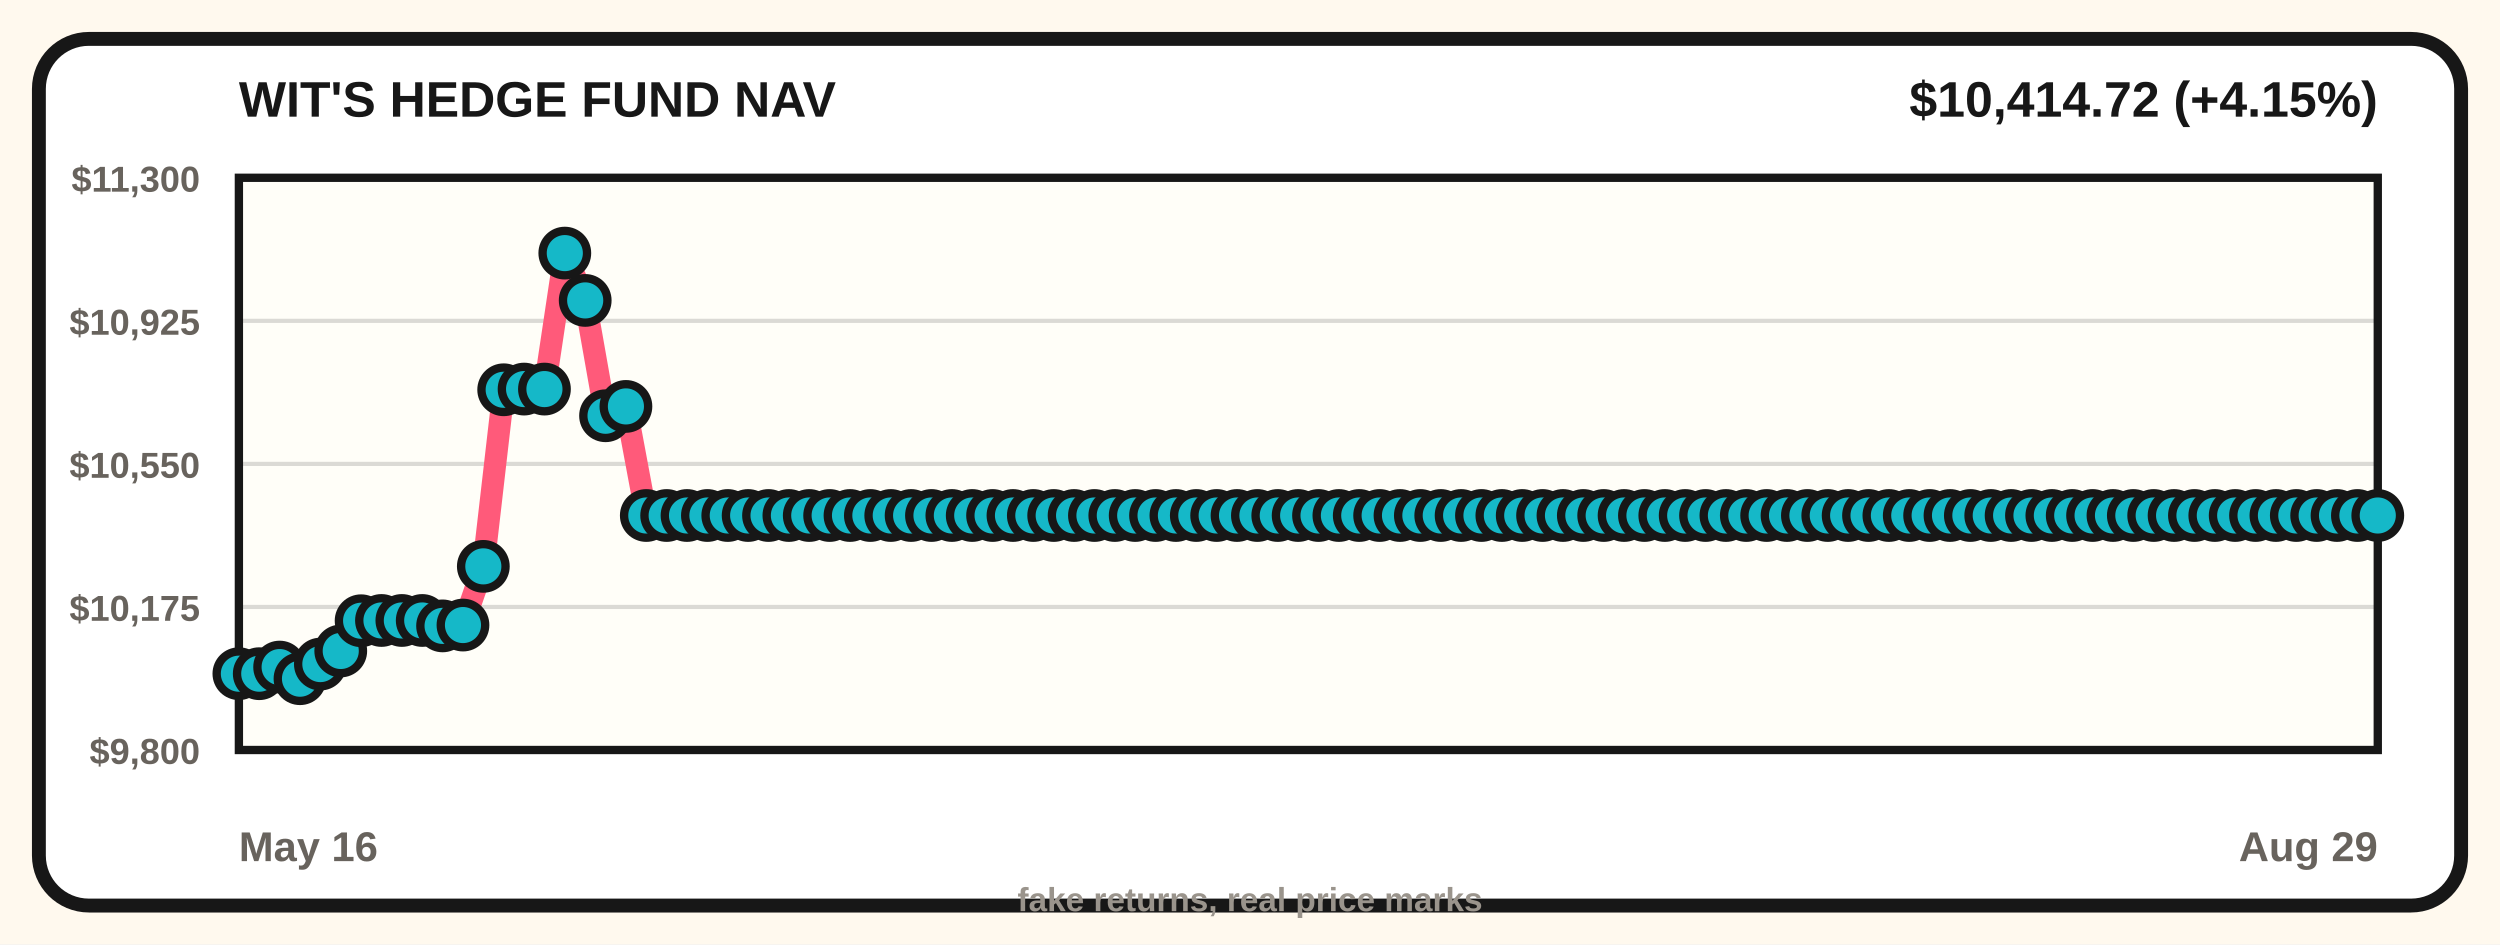
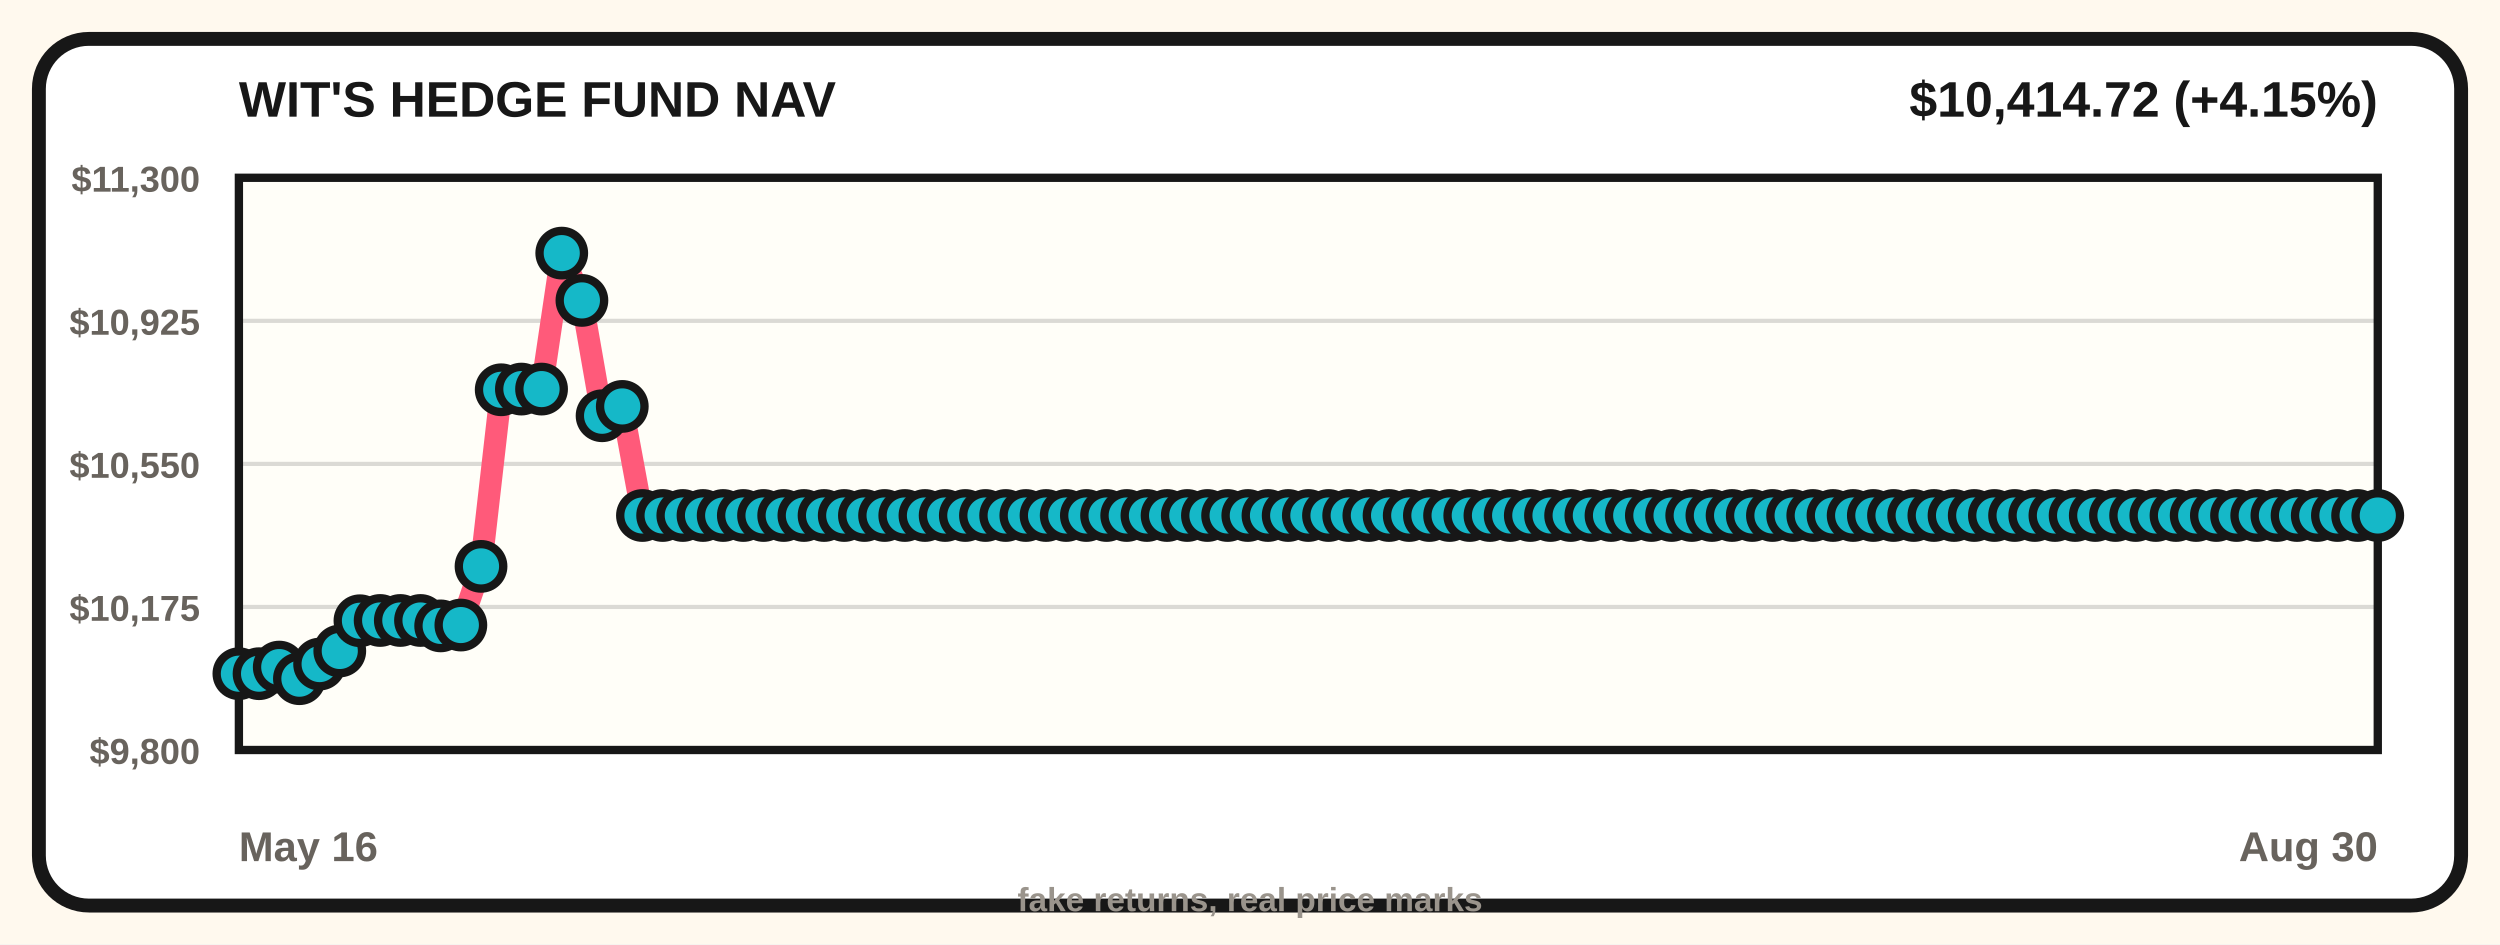
<svg xmlns="http://www.w3.org/2000/svg" width="900" height="340" viewBox="0 0 900 340" role="img" aria-label="Wit's Hedge Fund fake NAV chart">
  <rect width="900" height="340" fill="#fff9ee" />
  <rect x="14" y="14" width="872" height="312" rx="18" fill="#ffffff" stroke="#171717" stroke-width="5" />
  <rect x="86" y="64" width="770" height="206" fill="#fffef8" stroke="#171717" stroke-width="3" />
  <line x1="86" y1="270" x2="856" y2="270" stroke="#171717" stroke-width="1.5" opacity="0.16" />
  <text x="72" y="275" text-anchor="end" font-family="Arial, sans-serif" font-size="13" font-weight="800" fill="#68635d">$9,800</text>
  <line x1="86" y1="218.5" x2="856" y2="218.5" stroke="#171717" stroke-width="1.5" opacity="0.16" />
  <text x="72" y="223.5" text-anchor="end" font-family="Arial, sans-serif" font-size="13" font-weight="800" fill="#68635d">$10,175</text>
  <line x1="86" y1="167" x2="856" y2="167" stroke="#171717" stroke-width="1.5" opacity="0.16" />
  <text x="72" y="172" text-anchor="end" font-family="Arial, sans-serif" font-size="13" font-weight="800" fill="#68635d">$10,550</text>
  <line x1="86" y1="115.5" x2="856" y2="115.5" stroke="#171717" stroke-width="1.5" opacity="0.16" />
  <text x="72" y="120.5" text-anchor="end" font-family="Arial, sans-serif" font-size="13" font-weight="800" fill="#68635d">$10,925</text>
  <line x1="86" y1="64" x2="856" y2="64" stroke="#171717" stroke-width="1.5" opacity="0.16" />
  <text x="72" y="69" text-anchor="end" font-family="Arial, sans-serif" font-size="13" font-weight="800" fill="#68635d">$11,300</text>
-   <polyline points="86,242.53 93.33,242.53 100.67,240.15 108,244.33 115.33,239.07 122.67,234.35 130,223.47 137.33,223.37 144.67,223.37 152,223.37 159.33,225.32 166.67,225.02 174,203.89 181.33,140.32 188.67,140.07 196,140.07 203.33,91.12 210.67,108.15 218,149.67 225.33,146.31 232.67,185.58 240,185.58 247.33,185.58 254.67,185.58 262,185.58 269.33,185.58 276.67,185.58 284,185.58 291.33,185.58 298.67,185.58 306,185.58 313.33,185.58 320.67,185.58 328,185.58 335.33,185.58 342.67,185.58 350,185.58 357.33,185.58 364.67,185.58 372,185.58 379.33,185.58 386.67,185.58 394,185.58 401.33,185.58 408.67,185.58 416,185.58 423.33,185.58 430.67,185.58 438,185.58 445.33,185.58 452.67,185.58 460,185.58 467.33,185.58 474.67,185.58 482,185.58 489.33,185.58 496.67,185.58 504,185.58 511.33,185.58 518.67,185.58 526,185.58 533.33,185.58 540.67,185.58 548,185.58 555.33,185.58 562.67,185.58 570,185.58 577.33,185.58 584.67,185.58 592,185.58 599.33,185.58 606.67,185.58 614,185.58 621.33,185.58 628.67,185.58 636,185.58 643.33,185.58 650.67,185.58 658,185.58 665.33,185.58 672.67,185.58 680,185.58 687.33,185.58 694.67,185.58 702,185.58 709.33,185.58 716.67,185.58 724,185.58 731.33,185.58 738.67,185.58 746,185.58 753.33,185.58 760.67,185.58 768,185.58 775.33,185.58 782.67,185.58 790,185.58 797.33,185.58 804.67,185.58 812,185.58 819.33,185.58 826.67,185.58 834,185.58 841.33,185.58 848.67,185.58 856,185.58" fill="none" stroke="#ff5a7a" stroke-width="8" stroke-linecap="round" stroke-linejoin="round" />
+   <polyline points="86,242.53 93.26,242.53 100.53,240.15 107.79,244.33 115.06,239.07 122.32,234.35 129.58,223.47 136.85,223.37 144.11,223.37 151.38,223.37 158.64,225.32 165.91,225.02 173.17,203.89 180.43,140.32 187.7,140.07 194.96,140.07 202.23,91.12 209.49,108.15 216.75,149.67 224.02,146.31 231.28,185.58 238.55,185.58 245.81,185.58 253.08,185.58 260.34,185.58 267.6,185.58 274.87,185.58 282.13,185.58 289.4,185.58 296.66,185.58 303.92,185.58 311.19,185.58 318.45,185.58 325.72,185.58 332.98,185.58 340.25,185.58 347.51,185.58 354.77,185.58 362.04,185.58 369.3,185.58 376.57,185.58 383.83,185.58 391.09,185.58 398.36,185.58 405.62,185.58 412.89,185.58 420.15,185.58 427.42,185.58 434.68,185.58 441.94,185.58 449.21,185.58 456.47,185.58 463.74,185.58 471,185.58 478.26,185.58 485.53,185.58 492.79,185.58 500.06,185.58 507.32,185.58 514.58,185.58 521.85,185.58 529.11,185.58 536.38,185.58 543.64,185.58 550.91,185.58 558.17,185.58 565.43,185.58 572.7,185.58 579.96,185.58 587.23,185.58 594.49,185.58 601.75,185.58 609.02,185.58 616.28,185.58 623.55,185.58 630.81,185.58 638.08,185.58 645.34,185.58 652.6,185.58 659.87,185.58 667.13,185.58 674.4,185.58 681.66,185.58 688.92,185.58 696.19,185.58 703.45,185.58 710.72,185.58 717.98,185.58 725.25,185.58 732.51,185.58 739.77,185.58 747.04,185.58 754.3,185.58 761.57,185.58 768.83,185.58 776.09,185.58 783.36,185.58 790.62,185.58 797.89,185.58 805.15,185.58 812.42,185.58 819.68,185.58 826.94,185.58 834.21,185.58 841.47,185.58 848.74,185.58 856,185.58" fill="none" stroke="#ff5a7a" stroke-width="8" stroke-linecap="round" stroke-linejoin="round" />
  <circle cx="86" cy="242.53" r="8" fill="#15b8c8" stroke="#171717" stroke-width="3" />
-   <circle cx="93.33" cy="242.53" r="8" fill="#15b8c8" stroke="#171717" stroke-width="3" />
-   <circle cx="100.67" cy="240.15" r="8" fill="#15b8c8" stroke="#171717" stroke-width="3" />
-   <circle cx="108" cy="244.33" r="8" fill="#15b8c8" stroke="#171717" stroke-width="3" />
-   <circle cx="115.33" cy="239.07" r="8" fill="#15b8c8" stroke="#171717" stroke-width="3" />
-   <circle cx="122.67" cy="234.35" r="8" fill="#15b8c8" stroke="#171717" stroke-width="3" />
-   <circle cx="130" cy="223.47" r="8" fill="#15b8c8" stroke="#171717" stroke-width="3" />
-   <circle cx="137.33" cy="223.37" r="8" fill="#15b8c8" stroke="#171717" stroke-width="3" />
-   <circle cx="144.67" cy="223.37" r="8" fill="#15b8c8" stroke="#171717" stroke-width="3" />
-   <circle cx="152" cy="223.37" r="8" fill="#15b8c8" stroke="#171717" stroke-width="3" />
-   <circle cx="159.33" cy="225.32" r="8" fill="#15b8c8" stroke="#171717" stroke-width="3" />
-   <circle cx="166.67" cy="225.02" r="8" fill="#15b8c8" stroke="#171717" stroke-width="3" />
-   <circle cx="174" cy="203.89" r="8" fill="#15b8c8" stroke="#171717" stroke-width="3" />
-   <circle cx="181.33" cy="140.32" r="8" fill="#15b8c8" stroke="#171717" stroke-width="3" />
-   <circle cx="188.67" cy="140.07" r="8" fill="#15b8c8" stroke="#171717" stroke-width="3" />
-   <circle cx="196" cy="140.07" r="8" fill="#15b8c8" stroke="#171717" stroke-width="3" />
-   <circle cx="203.33" cy="91.12" r="8" fill="#15b8c8" stroke="#171717" stroke-width="3" />
-   <circle cx="210.67" cy="108.15" r="8" fill="#15b8c8" stroke="#171717" stroke-width="3" />
-   <circle cx="218" cy="149.67" r="8" fill="#15b8c8" stroke="#171717" stroke-width="3" />
-   <circle cx="225.33" cy="146.31" r="8" fill="#15b8c8" stroke="#171717" stroke-width="3" />
-   <circle cx="232.67" cy="185.58" r="8" fill="#15b8c8" stroke="#171717" stroke-width="3" />
-   <circle cx="240" cy="185.58" r="8" fill="#15b8c8" stroke="#171717" stroke-width="3" />
-   <circle cx="247.33" cy="185.58" r="8" fill="#15b8c8" stroke="#171717" stroke-width="3" />
-   <circle cx="254.67" cy="185.58" r="8" fill="#15b8c8" stroke="#171717" stroke-width="3" />
-   <circle cx="262" cy="185.58" r="8" fill="#15b8c8" stroke="#171717" stroke-width="3" />
-   <circle cx="269.33" cy="185.58" r="8" fill="#15b8c8" stroke="#171717" stroke-width="3" />
-   <circle cx="276.67" cy="185.58" r="8" fill="#15b8c8" stroke="#171717" stroke-width="3" />
-   <circle cx="284" cy="185.58" r="8" fill="#15b8c8" stroke="#171717" stroke-width="3" />
-   <circle cx="291.33" cy="185.58" r="8" fill="#15b8c8" stroke="#171717" stroke-width="3" />
-   <circle cx="298.67" cy="185.58" r="8" fill="#15b8c8" stroke="#171717" stroke-width="3" />
-   <circle cx="306" cy="185.58" r="8" fill="#15b8c8" stroke="#171717" stroke-width="3" />
-   <circle cx="313.33" cy="185.58" r="8" fill="#15b8c8" stroke="#171717" stroke-width="3" />
-   <circle cx="320.67" cy="185.58" r="8" fill="#15b8c8" stroke="#171717" stroke-width="3" />
-   <circle cx="328" cy="185.58" r="8" fill="#15b8c8" stroke="#171717" stroke-width="3" />
-   <circle cx="335.33" cy="185.58" r="8" fill="#15b8c8" stroke="#171717" stroke-width="3" />
-   <circle cx="342.67" cy="185.58" r="8" fill="#15b8c8" stroke="#171717" stroke-width="3" />
-   <circle cx="350" cy="185.58" r="8" fill="#15b8c8" stroke="#171717" stroke-width="3" />
-   <circle cx="357.33" cy="185.58" r="8" fill="#15b8c8" stroke="#171717" stroke-width="3" />
-   <circle cx="364.67" cy="185.58" r="8" fill="#15b8c8" stroke="#171717" stroke-width="3" />
-   <circle cx="372" cy="185.58" r="8" fill="#15b8c8" stroke="#171717" stroke-width="3" />
-   <circle cx="379.33" cy="185.58" r="8" fill="#15b8c8" stroke="#171717" stroke-width="3" />
-   <circle cx="386.67" cy="185.58" r="8" fill="#15b8c8" stroke="#171717" stroke-width="3" />
-   <circle cx="394" cy="185.58" r="8" fill="#15b8c8" stroke="#171717" stroke-width="3" />
-   <circle cx="401.33" cy="185.58" r="8" fill="#15b8c8" stroke="#171717" stroke-width="3" />
-   <circle cx="408.67" cy="185.58" r="8" fill="#15b8c8" stroke="#171717" stroke-width="3" />
-   <circle cx="416" cy="185.58" r="8" fill="#15b8c8" stroke="#171717" stroke-width="3" />
-   <circle cx="423.33" cy="185.58" r="8" fill="#15b8c8" stroke="#171717" stroke-width="3" />
-   <circle cx="430.67" cy="185.58" r="8" fill="#15b8c8" stroke="#171717" stroke-width="3" />
-   <circle cx="438" cy="185.58" r="8" fill="#15b8c8" stroke="#171717" stroke-width="3" />
-   <circle cx="445.33" cy="185.58" r="8" fill="#15b8c8" stroke="#171717" stroke-width="3" />
-   <circle cx="452.67" cy="185.58" r="8" fill="#15b8c8" stroke="#171717" stroke-width="3" />
-   <circle cx="460" cy="185.58" r="8" fill="#15b8c8" stroke="#171717" stroke-width="3" />
-   <circle cx="467.33" cy="185.58" r="8" fill="#15b8c8" stroke="#171717" stroke-width="3" />
-   <circle cx="474.67" cy="185.58" r="8" fill="#15b8c8" stroke="#171717" stroke-width="3" />
-   <circle cx="482" cy="185.58" r="8" fill="#15b8c8" stroke="#171717" stroke-width="3" />
-   <circle cx="489.33" cy="185.58" r="8" fill="#15b8c8" stroke="#171717" stroke-width="3" />
-   <circle cx="496.67" cy="185.58" r="8" fill="#15b8c8" stroke="#171717" stroke-width="3" />
-   <circle cx="504" cy="185.58" r="8" fill="#15b8c8" stroke="#171717" stroke-width="3" />
-   <circle cx="511.33" cy="185.58" r="8" fill="#15b8c8" stroke="#171717" stroke-width="3" />
-   <circle cx="518.67" cy="185.58" r="8" fill="#15b8c8" stroke="#171717" stroke-width="3" />
-   <circle cx="526" cy="185.58" r="8" fill="#15b8c8" stroke="#171717" stroke-width="3" />
-   <circle cx="533.33" cy="185.58" r="8" fill="#15b8c8" stroke="#171717" stroke-width="3" />
-   <circle cx="540.67" cy="185.58" r="8" fill="#15b8c8" stroke="#171717" stroke-width="3" />
-   <circle cx="548" cy="185.58" r="8" fill="#15b8c8" stroke="#171717" stroke-width="3" />
-   <circle cx="555.33" cy="185.58" r="8" fill="#15b8c8" stroke="#171717" stroke-width="3" />
-   <circle cx="562.67" cy="185.58" r="8" fill="#15b8c8" stroke="#171717" stroke-width="3" />
-   <circle cx="570" cy="185.58" r="8" fill="#15b8c8" stroke="#171717" stroke-width="3" />
-   <circle cx="577.33" cy="185.58" r="8" fill="#15b8c8" stroke="#171717" stroke-width="3" />
-   <circle cx="584.67" cy="185.58" r="8" fill="#15b8c8" stroke="#171717" stroke-width="3" />
-   <circle cx="592" cy="185.58" r="8" fill="#15b8c8" stroke="#171717" stroke-width="3" />
-   <circle cx="599.33" cy="185.58" r="8" fill="#15b8c8" stroke="#171717" stroke-width="3" />
-   <circle cx="606.67" cy="185.58" r="8" fill="#15b8c8" stroke="#171717" stroke-width="3" />
-   <circle cx="614" cy="185.58" r="8" fill="#15b8c8" stroke="#171717" stroke-width="3" />
-   <circle cx="621.33" cy="185.58" r="8" fill="#15b8c8" stroke="#171717" stroke-width="3" />
-   <circle cx="628.67" cy="185.58" r="8" fill="#15b8c8" stroke="#171717" stroke-width="3" />
-   <circle cx="636" cy="185.58" r="8" fill="#15b8c8" stroke="#171717" stroke-width="3" />
-   <circle cx="643.33" cy="185.58" r="8" fill="#15b8c8" stroke="#171717" stroke-width="3" />
-   <circle cx="650.67" cy="185.58" r="8" fill="#15b8c8" stroke="#171717" stroke-width="3" />
-   <circle cx="658" cy="185.58" r="8" fill="#15b8c8" stroke="#171717" stroke-width="3" />
-   <circle cx="665.33" cy="185.58" r="8" fill="#15b8c8" stroke="#171717" stroke-width="3" />
-   <circle cx="672.67" cy="185.58" r="8" fill="#15b8c8" stroke="#171717" stroke-width="3" />
-   <circle cx="680" cy="185.58" r="8" fill="#15b8c8" stroke="#171717" stroke-width="3" />
-   <circle cx="687.33" cy="185.58" r="8" fill="#15b8c8" stroke="#171717" stroke-width="3" />
-   <circle cx="694.67" cy="185.58" r="8" fill="#15b8c8" stroke="#171717" stroke-width="3" />
-   <circle cx="702" cy="185.58" r="8" fill="#15b8c8" stroke="#171717" stroke-width="3" />
-   <circle cx="709.33" cy="185.58" r="8" fill="#15b8c8" stroke="#171717" stroke-width="3" />
-   <circle cx="716.67" cy="185.58" r="8" fill="#15b8c8" stroke="#171717" stroke-width="3" />
-   <circle cx="724" cy="185.58" r="8" fill="#15b8c8" stroke="#171717" stroke-width="3" />
-   <circle cx="731.33" cy="185.58" r="8" fill="#15b8c8" stroke="#171717" stroke-width="3" />
-   <circle cx="738.67" cy="185.58" r="8" fill="#15b8c8" stroke="#171717" stroke-width="3" />
-   <circle cx="746" cy="185.58" r="8" fill="#15b8c8" stroke="#171717" stroke-width="3" />
-   <circle cx="753.33" cy="185.58" r="8" fill="#15b8c8" stroke="#171717" stroke-width="3" />
-   <circle cx="760.67" cy="185.58" r="8" fill="#15b8c8" stroke="#171717" stroke-width="3" />
-   <circle cx="768" cy="185.58" r="8" fill="#15b8c8" stroke="#171717" stroke-width="3" />
-   <circle cx="775.33" cy="185.58" r="8" fill="#15b8c8" stroke="#171717" stroke-width="3" />
-   <circle cx="782.67" cy="185.58" r="8" fill="#15b8c8" stroke="#171717" stroke-width="3" />
-   <circle cx="790" cy="185.58" r="8" fill="#15b8c8" stroke="#171717" stroke-width="3" />
-   <circle cx="797.33" cy="185.58" r="8" fill="#15b8c8" stroke="#171717" stroke-width="3" />
-   <circle cx="804.67" cy="185.58" r="8" fill="#15b8c8" stroke="#171717" stroke-width="3" />
-   <circle cx="812" cy="185.58" r="8" fill="#15b8c8" stroke="#171717" stroke-width="3" />
-   <circle cx="819.33" cy="185.58" r="8" fill="#15b8c8" stroke="#171717" stroke-width="3" />
-   <circle cx="826.67" cy="185.58" r="8" fill="#15b8c8" stroke="#171717" stroke-width="3" />
-   <circle cx="834" cy="185.58" r="8" fill="#15b8c8" stroke="#171717" stroke-width="3" />
-   <circle cx="841.33" cy="185.58" r="8" fill="#15b8c8" stroke="#171717" stroke-width="3" />
-   <circle cx="848.67" cy="185.58" r="8" fill="#15b8c8" stroke="#171717" stroke-width="3" />
+   <circle cx="93.26" cy="242.53" r="8" fill="#15b8c8" stroke="#171717" stroke-width="3" />
+   <circle cx="100.53" cy="240.15" r="8" fill="#15b8c8" stroke="#171717" stroke-width="3" />
+   <circle cx="107.79" cy="244.33" r="8" fill="#15b8c8" stroke="#171717" stroke-width="3" />
+   <circle cx="115.06" cy="239.07" r="8" fill="#15b8c8" stroke="#171717" stroke-width="3" />
+   <circle cx="122.32" cy="234.35" r="8" fill="#15b8c8" stroke="#171717" stroke-width="3" />
+   <circle cx="129.58" cy="223.47" r="8" fill="#15b8c8" stroke="#171717" stroke-width="3" />
+   <circle cx="136.85" cy="223.37" r="8" fill="#15b8c8" stroke="#171717" stroke-width="3" />
+   <circle cx="144.11" cy="223.37" r="8" fill="#15b8c8" stroke="#171717" stroke-width="3" />
+   <circle cx="151.38" cy="223.37" r="8" fill="#15b8c8" stroke="#171717" stroke-width="3" />
+   <circle cx="158.64" cy="225.32" r="8" fill="#15b8c8" stroke="#171717" stroke-width="3" />
+   <circle cx="165.91" cy="225.02" r="8" fill="#15b8c8" stroke="#171717" stroke-width="3" />
+   <circle cx="173.17" cy="203.89" r="8" fill="#15b8c8" stroke="#171717" stroke-width="3" />
+   <circle cx="180.43" cy="140.32" r="8" fill="#15b8c8" stroke="#171717" stroke-width="3" />
+   <circle cx="187.7" cy="140.07" r="8" fill="#15b8c8" stroke="#171717" stroke-width="3" />
+   <circle cx="194.96" cy="140.07" r="8" fill="#15b8c8" stroke="#171717" stroke-width="3" />
+   <circle cx="202.23" cy="91.12" r="8" fill="#15b8c8" stroke="#171717" stroke-width="3" />
+   <circle cx="209.49" cy="108.15" r="8" fill="#15b8c8" stroke="#171717" stroke-width="3" />
+   <circle cx="216.75" cy="149.67" r="8" fill="#15b8c8" stroke="#171717" stroke-width="3" />
+   <circle cx="224.02" cy="146.31" r="8" fill="#15b8c8" stroke="#171717" stroke-width="3" />
+   <circle cx="231.28" cy="185.58" r="8" fill="#15b8c8" stroke="#171717" stroke-width="3" />
+   <circle cx="238.55" cy="185.58" r="8" fill="#15b8c8" stroke="#171717" stroke-width="3" />
+   <circle cx="245.81" cy="185.58" r="8" fill="#15b8c8" stroke="#171717" stroke-width="3" />
+   <circle cx="253.08" cy="185.58" r="8" fill="#15b8c8" stroke="#171717" stroke-width="3" />
+   <circle cx="260.34" cy="185.58" r="8" fill="#15b8c8" stroke="#171717" stroke-width="3" />
+   <circle cx="267.6" cy="185.58" r="8" fill="#15b8c8" stroke="#171717" stroke-width="3" />
+   <circle cx="274.87" cy="185.58" r="8" fill="#15b8c8" stroke="#171717" stroke-width="3" />
+   <circle cx="282.13" cy="185.58" r="8" fill="#15b8c8" stroke="#171717" stroke-width="3" />
+   <circle cx="289.4" cy="185.58" r="8" fill="#15b8c8" stroke="#171717" stroke-width="3" />
+   <circle cx="296.66" cy="185.58" r="8" fill="#15b8c8" stroke="#171717" stroke-width="3" />
+   <circle cx="303.92" cy="185.58" r="8" fill="#15b8c8" stroke="#171717" stroke-width="3" />
+   <circle cx="311.19" cy="185.58" r="8" fill="#15b8c8" stroke="#171717" stroke-width="3" />
+   <circle cx="318.45" cy="185.58" r="8" fill="#15b8c8" stroke="#171717" stroke-width="3" />
+   <circle cx="325.72" cy="185.58" r="8" fill="#15b8c8" stroke="#171717" stroke-width="3" />
+   <circle cx="332.98" cy="185.58" r="8" fill="#15b8c8" stroke="#171717" stroke-width="3" />
+   <circle cx="340.25" cy="185.58" r="8" fill="#15b8c8" stroke="#171717" stroke-width="3" />
+   <circle cx="347.51" cy="185.58" r="8" fill="#15b8c8" stroke="#171717" stroke-width="3" />
+   <circle cx="354.77" cy="185.58" r="8" fill="#15b8c8" stroke="#171717" stroke-width="3" />
+   <circle cx="362.04" cy="185.58" r="8" fill="#15b8c8" stroke="#171717" stroke-width="3" />
+   <circle cx="369.3" cy="185.58" r="8" fill="#15b8c8" stroke="#171717" stroke-width="3" />
+   <circle cx="376.57" cy="185.58" r="8" fill="#15b8c8" stroke="#171717" stroke-width="3" />
+   <circle cx="383.83" cy="185.58" r="8" fill="#15b8c8" stroke="#171717" stroke-width="3" />
+   <circle cx="391.09" cy="185.58" r="8" fill="#15b8c8" stroke="#171717" stroke-width="3" />
+   <circle cx="398.36" cy="185.58" r="8" fill="#15b8c8" stroke="#171717" stroke-width="3" />
+   <circle cx="405.62" cy="185.58" r="8" fill="#15b8c8" stroke="#171717" stroke-width="3" />
+   <circle cx="412.89" cy="185.58" r="8" fill="#15b8c8" stroke="#171717" stroke-width="3" />
+   <circle cx="420.15" cy="185.58" r="8" fill="#15b8c8" stroke="#171717" stroke-width="3" />
+   <circle cx="427.42" cy="185.58" r="8" fill="#15b8c8" stroke="#171717" stroke-width="3" />
+   <circle cx="434.68" cy="185.58" r="8" fill="#15b8c8" stroke="#171717" stroke-width="3" />
+   <circle cx="441.94" cy="185.58" r="8" fill="#15b8c8" stroke="#171717" stroke-width="3" />
+   <circle cx="449.21" cy="185.58" r="8" fill="#15b8c8" stroke="#171717" stroke-width="3" />
+   <circle cx="456.47" cy="185.58" r="8" fill="#15b8c8" stroke="#171717" stroke-width="3" />
+   <circle cx="463.74" cy="185.58" r="8" fill="#15b8c8" stroke="#171717" stroke-width="3" />
+   <circle cx="471" cy="185.58" r="8" fill="#15b8c8" stroke="#171717" stroke-width="3" />
+   <circle cx="478.26" cy="185.58" r="8" fill="#15b8c8" stroke="#171717" stroke-width="3" />
+   <circle cx="485.53" cy="185.58" r="8" fill="#15b8c8" stroke="#171717" stroke-width="3" />
+   <circle cx="492.79" cy="185.58" r="8" fill="#15b8c8" stroke="#171717" stroke-width="3" />
+   <circle cx="500.06" cy="185.58" r="8" fill="#15b8c8" stroke="#171717" stroke-width="3" />
+   <circle cx="507.32" cy="185.58" r="8" fill="#15b8c8" stroke="#171717" stroke-width="3" />
+   <circle cx="514.58" cy="185.58" r="8" fill="#15b8c8" stroke="#171717" stroke-width="3" />
+   <circle cx="521.85" cy="185.58" r="8" fill="#15b8c8" stroke="#171717" stroke-width="3" />
+   <circle cx="529.11" cy="185.58" r="8" fill="#15b8c8" stroke="#171717" stroke-width="3" />
+   <circle cx="536.38" cy="185.58" r="8" fill="#15b8c8" stroke="#171717" stroke-width="3" />
+   <circle cx="543.64" cy="185.58" r="8" fill="#15b8c8" stroke="#171717" stroke-width="3" />
+   <circle cx="550.91" cy="185.58" r="8" fill="#15b8c8" stroke="#171717" stroke-width="3" />
+   <circle cx="558.17" cy="185.58" r="8" fill="#15b8c8" stroke="#171717" stroke-width="3" />
+   <circle cx="565.43" cy="185.58" r="8" fill="#15b8c8" stroke="#171717" stroke-width="3" />
+   <circle cx="572.7" cy="185.58" r="8" fill="#15b8c8" stroke="#171717" stroke-width="3" />
+   <circle cx="579.96" cy="185.58" r="8" fill="#15b8c8" stroke="#171717" stroke-width="3" />
+   <circle cx="587.23" cy="185.58" r="8" fill="#15b8c8" stroke="#171717" stroke-width="3" />
+   <circle cx="594.49" cy="185.58" r="8" fill="#15b8c8" stroke="#171717" stroke-width="3" />
+   <circle cx="601.75" cy="185.58" r="8" fill="#15b8c8" stroke="#171717" stroke-width="3" />
+   <circle cx="609.02" cy="185.58" r="8" fill="#15b8c8" stroke="#171717" stroke-width="3" />
+   <circle cx="616.28" cy="185.58" r="8" fill="#15b8c8" stroke="#171717" stroke-width="3" />
+   <circle cx="623.55" cy="185.58" r="8" fill="#15b8c8" stroke="#171717" stroke-width="3" />
+   <circle cx="630.81" cy="185.58" r="8" fill="#15b8c8" stroke="#171717" stroke-width="3" />
+   <circle cx="638.08" cy="185.58" r="8" fill="#15b8c8" stroke="#171717" stroke-width="3" />
+   <circle cx="645.34" cy="185.58" r="8" fill="#15b8c8" stroke="#171717" stroke-width="3" />
+   <circle cx="652.6" cy="185.58" r="8" fill="#15b8c8" stroke="#171717" stroke-width="3" />
+   <circle cx="659.87" cy="185.58" r="8" fill="#15b8c8" stroke="#171717" stroke-width="3" />
+   <circle cx="667.13" cy="185.58" r="8" fill="#15b8c8" stroke="#171717" stroke-width="3" />
+   <circle cx="674.4" cy="185.58" r="8" fill="#15b8c8" stroke="#171717" stroke-width="3" />
+   <circle cx="681.66" cy="185.58" r="8" fill="#15b8c8" stroke="#171717" stroke-width="3" />
+   <circle cx="688.92" cy="185.58" r="8" fill="#15b8c8" stroke="#171717" stroke-width="3" />
+   <circle cx="696.19" cy="185.58" r="8" fill="#15b8c8" stroke="#171717" stroke-width="3" />
+   <circle cx="703.45" cy="185.58" r="8" fill="#15b8c8" stroke="#171717" stroke-width="3" />
+   <circle cx="710.72" cy="185.58" r="8" fill="#15b8c8" stroke="#171717" stroke-width="3" />
+   <circle cx="717.98" cy="185.58" r="8" fill="#15b8c8" stroke="#171717" stroke-width="3" />
+   <circle cx="725.25" cy="185.58" r="8" fill="#15b8c8" stroke="#171717" stroke-width="3" />
+   <circle cx="732.51" cy="185.58" r="8" fill="#15b8c8" stroke="#171717" stroke-width="3" />
+   <circle cx="739.77" cy="185.58" r="8" fill="#15b8c8" stroke="#171717" stroke-width="3" />
+   <circle cx="747.04" cy="185.58" r="8" fill="#15b8c8" stroke="#171717" stroke-width="3" />
+   <circle cx="754.3" cy="185.58" r="8" fill="#15b8c8" stroke="#171717" stroke-width="3" />
+   <circle cx="761.57" cy="185.58" r="8" fill="#15b8c8" stroke="#171717" stroke-width="3" />
+   <circle cx="768.83" cy="185.58" r="8" fill="#15b8c8" stroke="#171717" stroke-width="3" />
+   <circle cx="776.09" cy="185.58" r="8" fill="#15b8c8" stroke="#171717" stroke-width="3" />
+   <circle cx="783.36" cy="185.58" r="8" fill="#15b8c8" stroke="#171717" stroke-width="3" />
+   <circle cx="790.62" cy="185.58" r="8" fill="#15b8c8" stroke="#171717" stroke-width="3" />
+   <circle cx="797.89" cy="185.58" r="8" fill="#15b8c8" stroke="#171717" stroke-width="3" />
+   <circle cx="805.15" cy="185.58" r="8" fill="#15b8c8" stroke="#171717" stroke-width="3" />
+   <circle cx="812.42" cy="185.58" r="8" fill="#15b8c8" stroke="#171717" stroke-width="3" />
+   <circle cx="819.68" cy="185.58" r="8" fill="#15b8c8" stroke="#171717" stroke-width="3" />
+   <circle cx="826.94" cy="185.58" r="8" fill="#15b8c8" stroke="#171717" stroke-width="3" />
+   <circle cx="834.21" cy="185.58" r="8" fill="#15b8c8" stroke="#171717" stroke-width="3" />
+   <circle cx="841.47" cy="185.58" r="8" fill="#15b8c8" stroke="#171717" stroke-width="3" />
+   <circle cx="848.74" cy="185.58" r="8" fill="#15b8c8" stroke="#171717" stroke-width="3" />
  <circle cx="856" cy="185.58" r="8" fill="#15b8c8" stroke="#171717" stroke-width="3" />
  <text x="86" y="42" font-family="Arial, sans-serif" font-size="18" font-weight="900" fill="#171717">WIT'S HEDGE FUND NAV</text>
  <text x="856" y="42" text-anchor="end" font-family="Arial, sans-serif" font-size="18" font-weight="900" fill="#171717">$10,414.72 (+4.15%)</text>
  <text x="86" y="310" text-anchor="start" font-family="Arial, sans-serif" font-size="15" font-weight="900" fill="#68635d">May 16</text>
-   <text x="856" y="310" text-anchor="end" font-family="Arial, sans-serif" font-size="15" font-weight="900" fill="#68635d">Aug 29</text>
+   <text x="856" y="310" text-anchor="end" font-family="Arial, sans-serif" font-size="15" font-weight="900" fill="#68635d">Aug 30</text>
  <text x="450" y="328" text-anchor="middle" font-family="Arial, sans-serif" font-size="12" font-weight="800" fill="#9a948c">fake returns, real price marks</text>
</svg>
